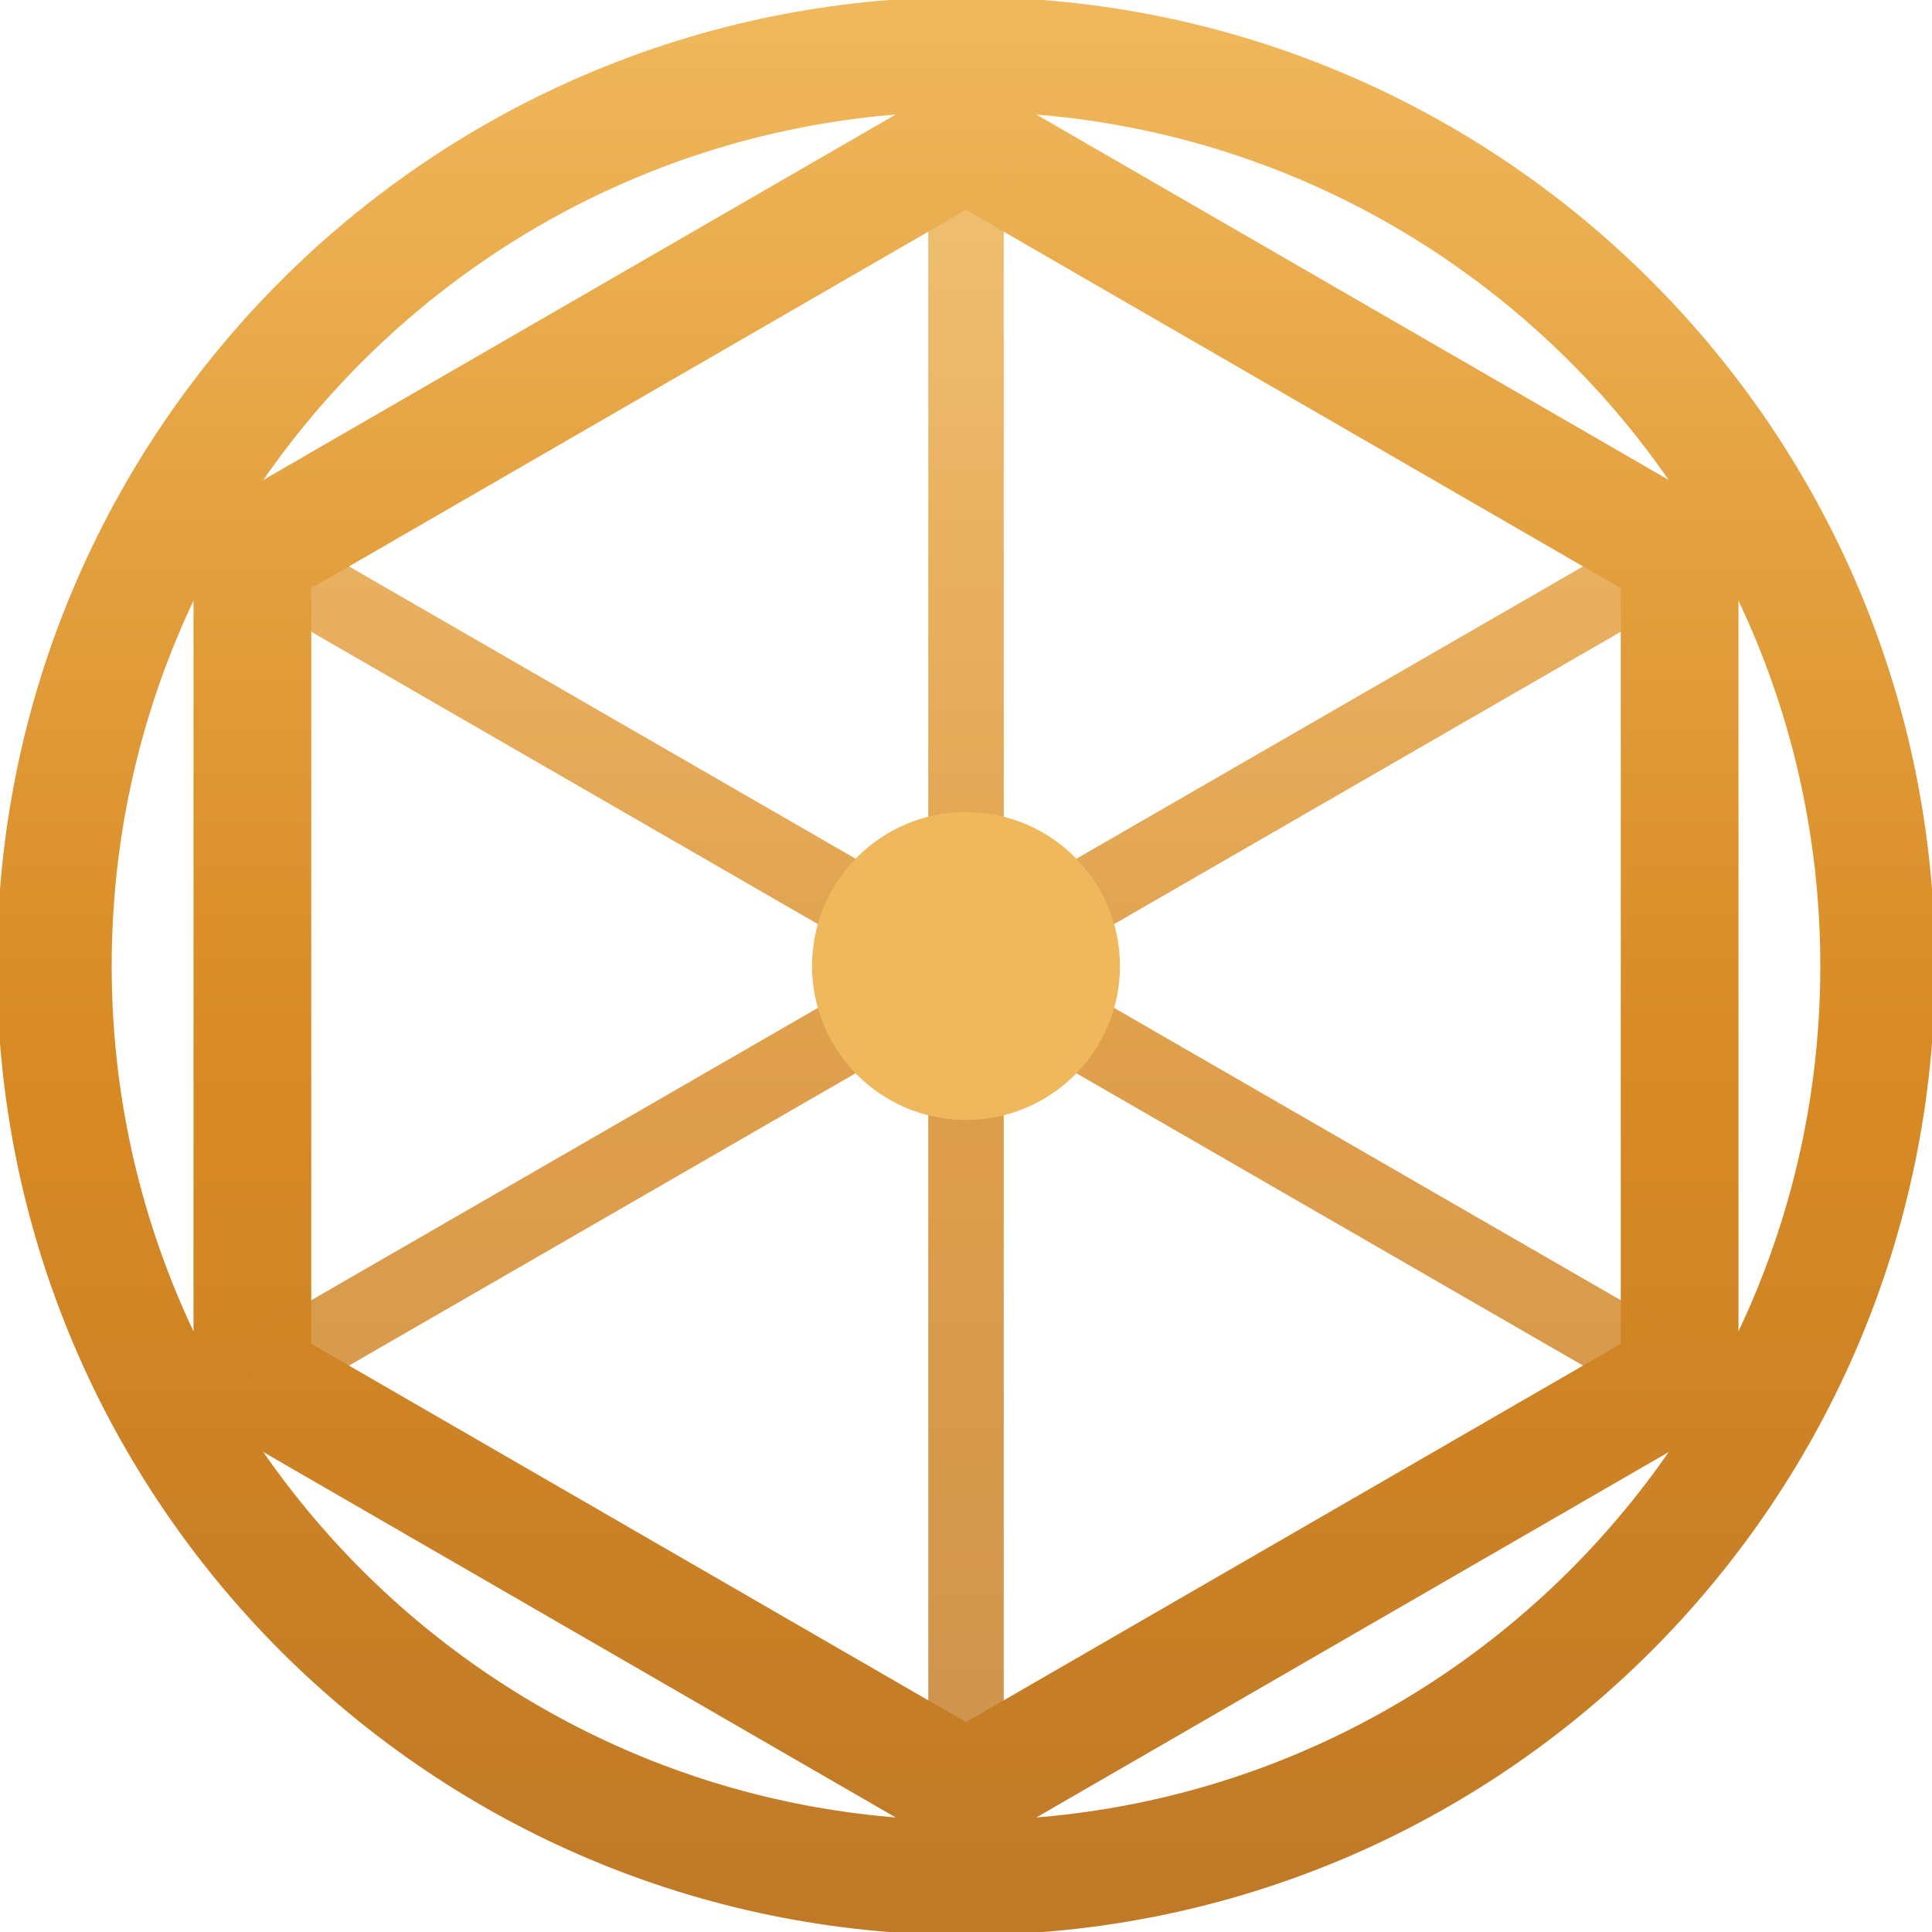
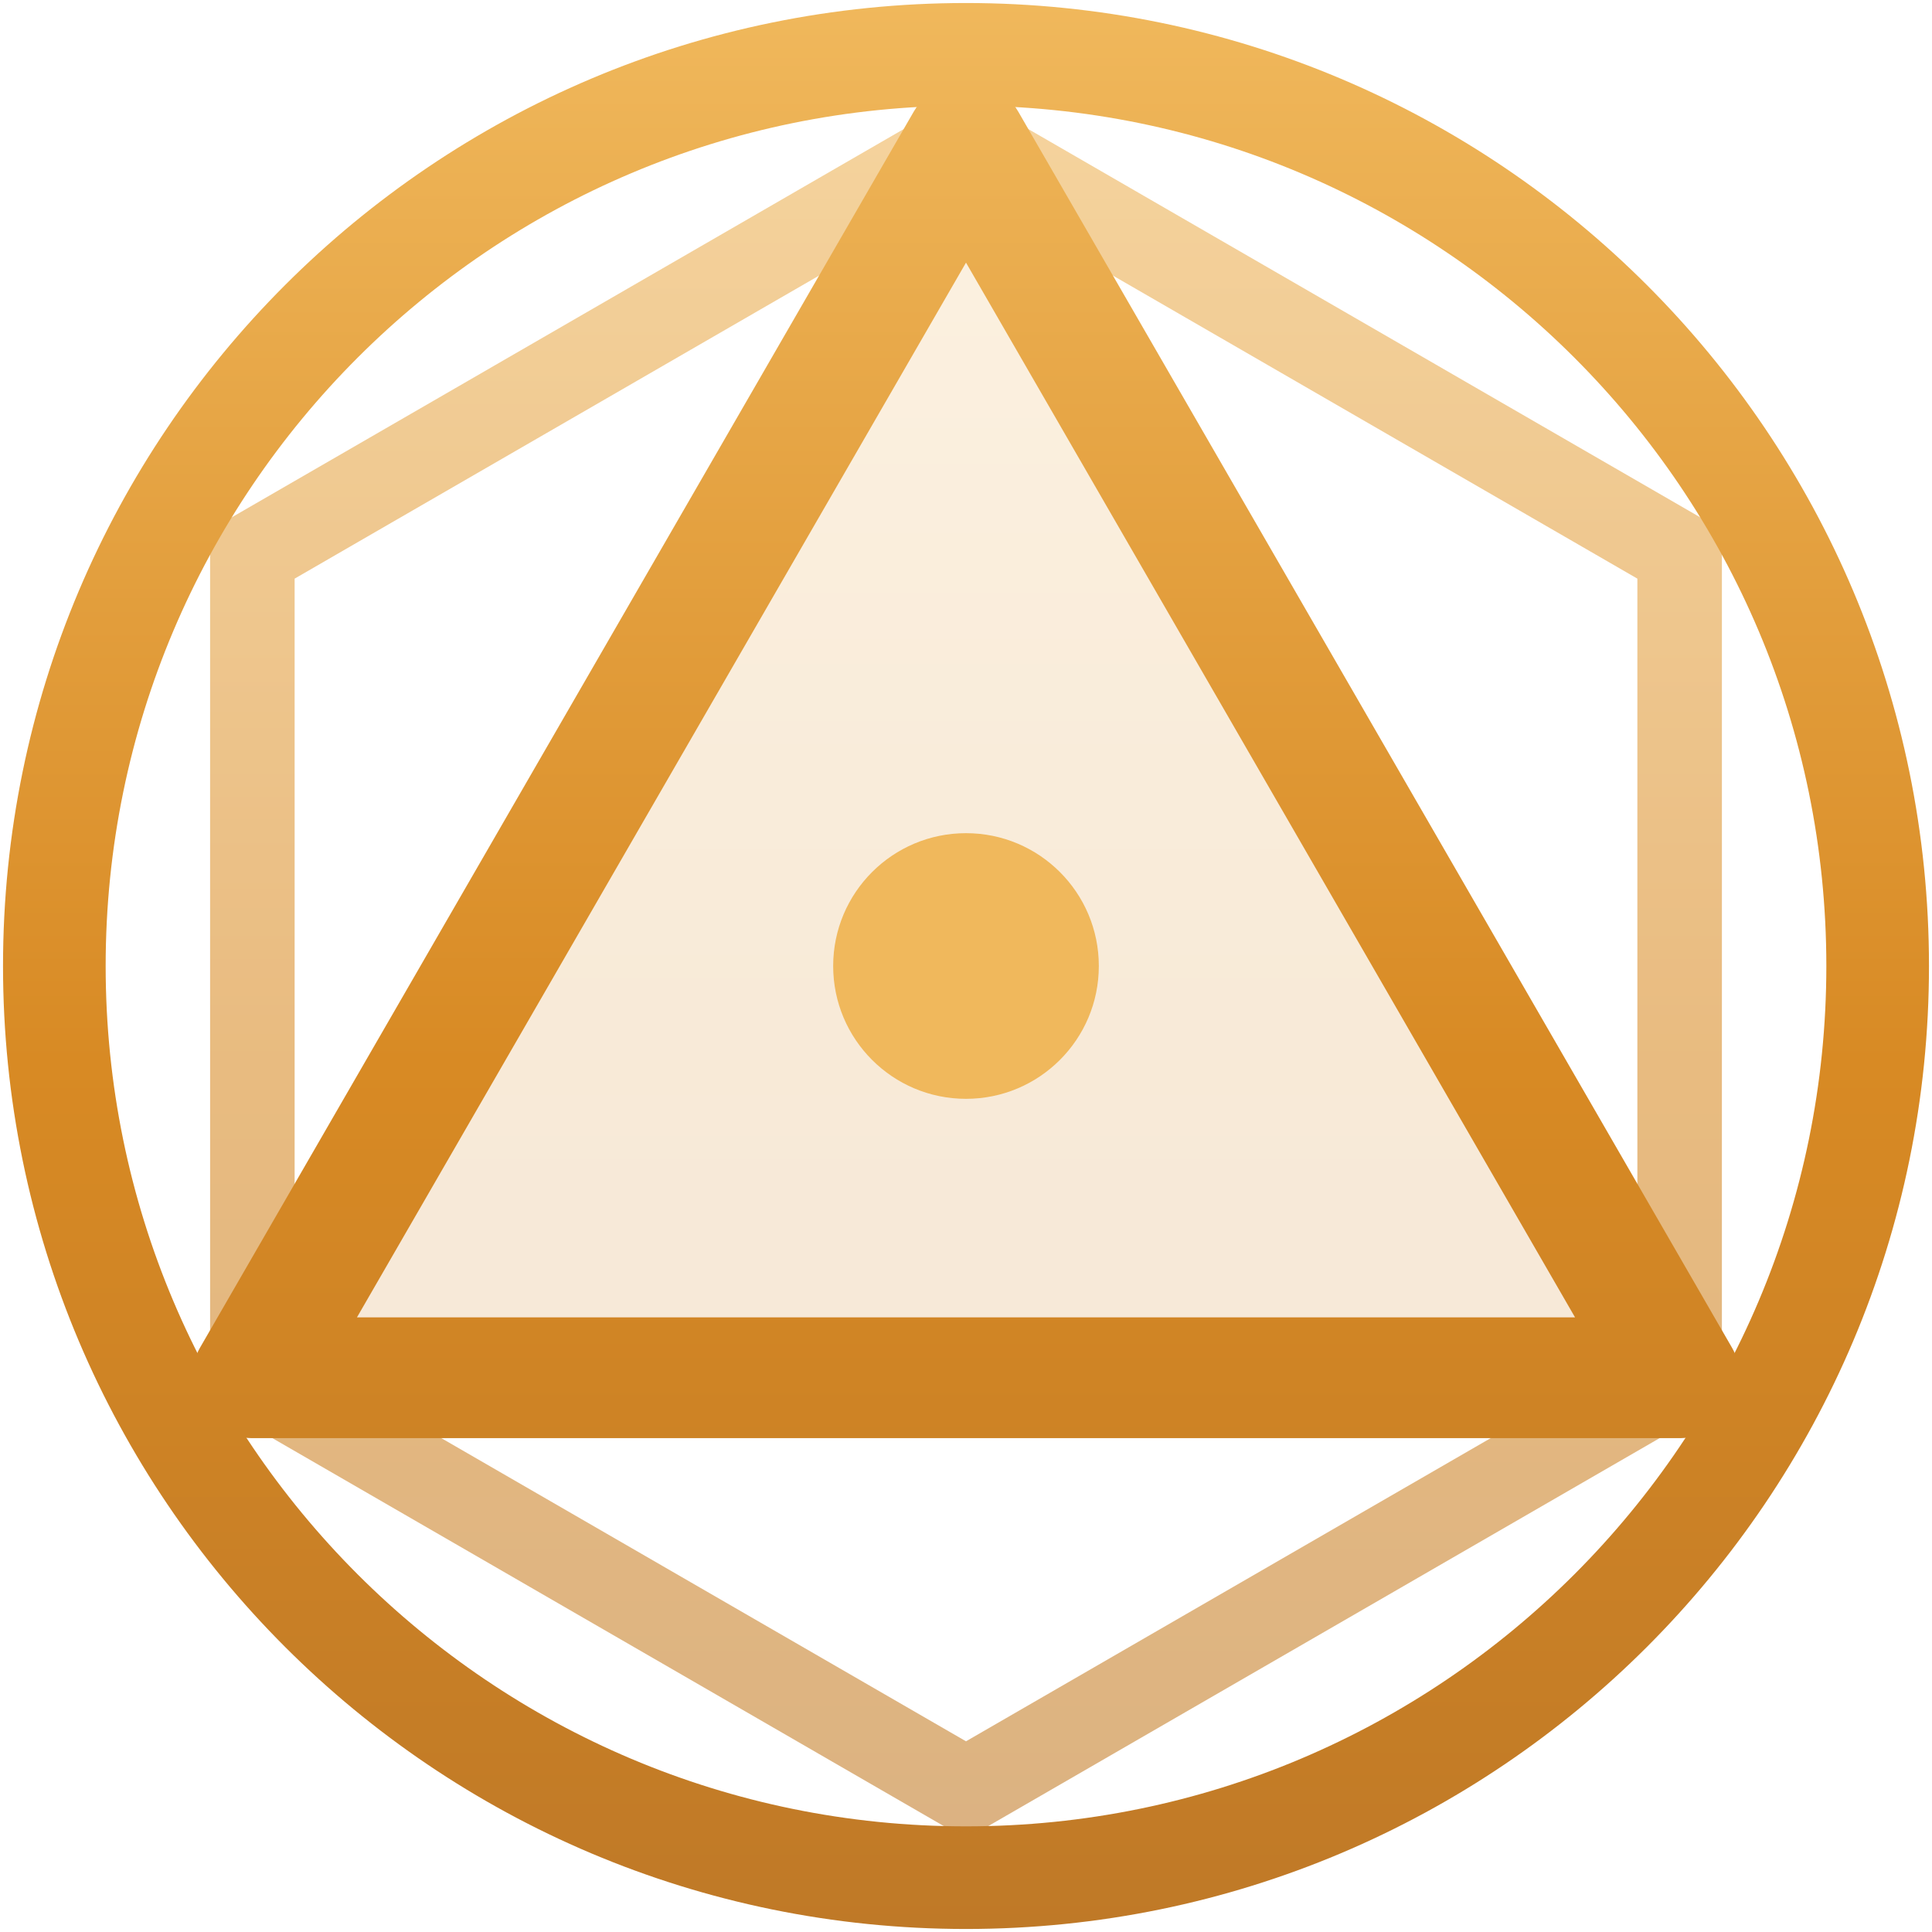
<svg xmlns="http://www.w3.org/2000/svg" viewBox="0 0 32 32" fill="none">
  <defs>
    <linearGradient id="g" x1="16" y1="0" x2="16" y2="32" gradientUnits="userSpaceOnUse">
      <stop stop-color="#f0b85c" />
      <stop offset="0.55" stop-color="#d88a24" />
      <stop offset="1" stop-color="#bf7927" />
    </linearGradient>
  </defs>
-   <circle cx="16" cy="16" r="15.1" stroke="url(#g)" stroke-width="1.9" />
-   <polygon points="16,2.35 27.82,9.18 27.82,22.82 16,29.65 4.18,22.82 4.18,9.18" stroke="url(#g)" stroke-width="1.95" stroke-linejoin="round" />
-   <path d="M16 16 L16 2.35 M16 16 L27.82 9.18 M16 16 L27.82 22.82 M16 16 L16 29.65 M16 16 L4.18 22.82 M16 16 L4.18 9.18" stroke="url(#g)" stroke-width="1.25" opacity="0.82" />
-   <circle cx="16" cy="16" r="2.55" fill="#f0b85c" />
+   <circle cx="16" cy="16" r="15.1" stroke="url(#g)" stroke-width="1.7" />
+   <polygon points="16,2.35 27.82,9.18 27.82,22.82 16,29.65 4.18,22.82 4.18,9.18" stroke="url(#g)" stroke-width="1.4" stroke-linejoin="round" opacity="0.58" />
+   <polygon points="16,2.35 27.82,22.82 4.18,22.82" fill="url(#g)" fill-opacity="0.18" stroke="url(#g)" stroke-width="2" stroke-linejoin="round" />
+   <circle cx="16" cy="16" r="2.2" fill="#f0b85c" />
</svg>
